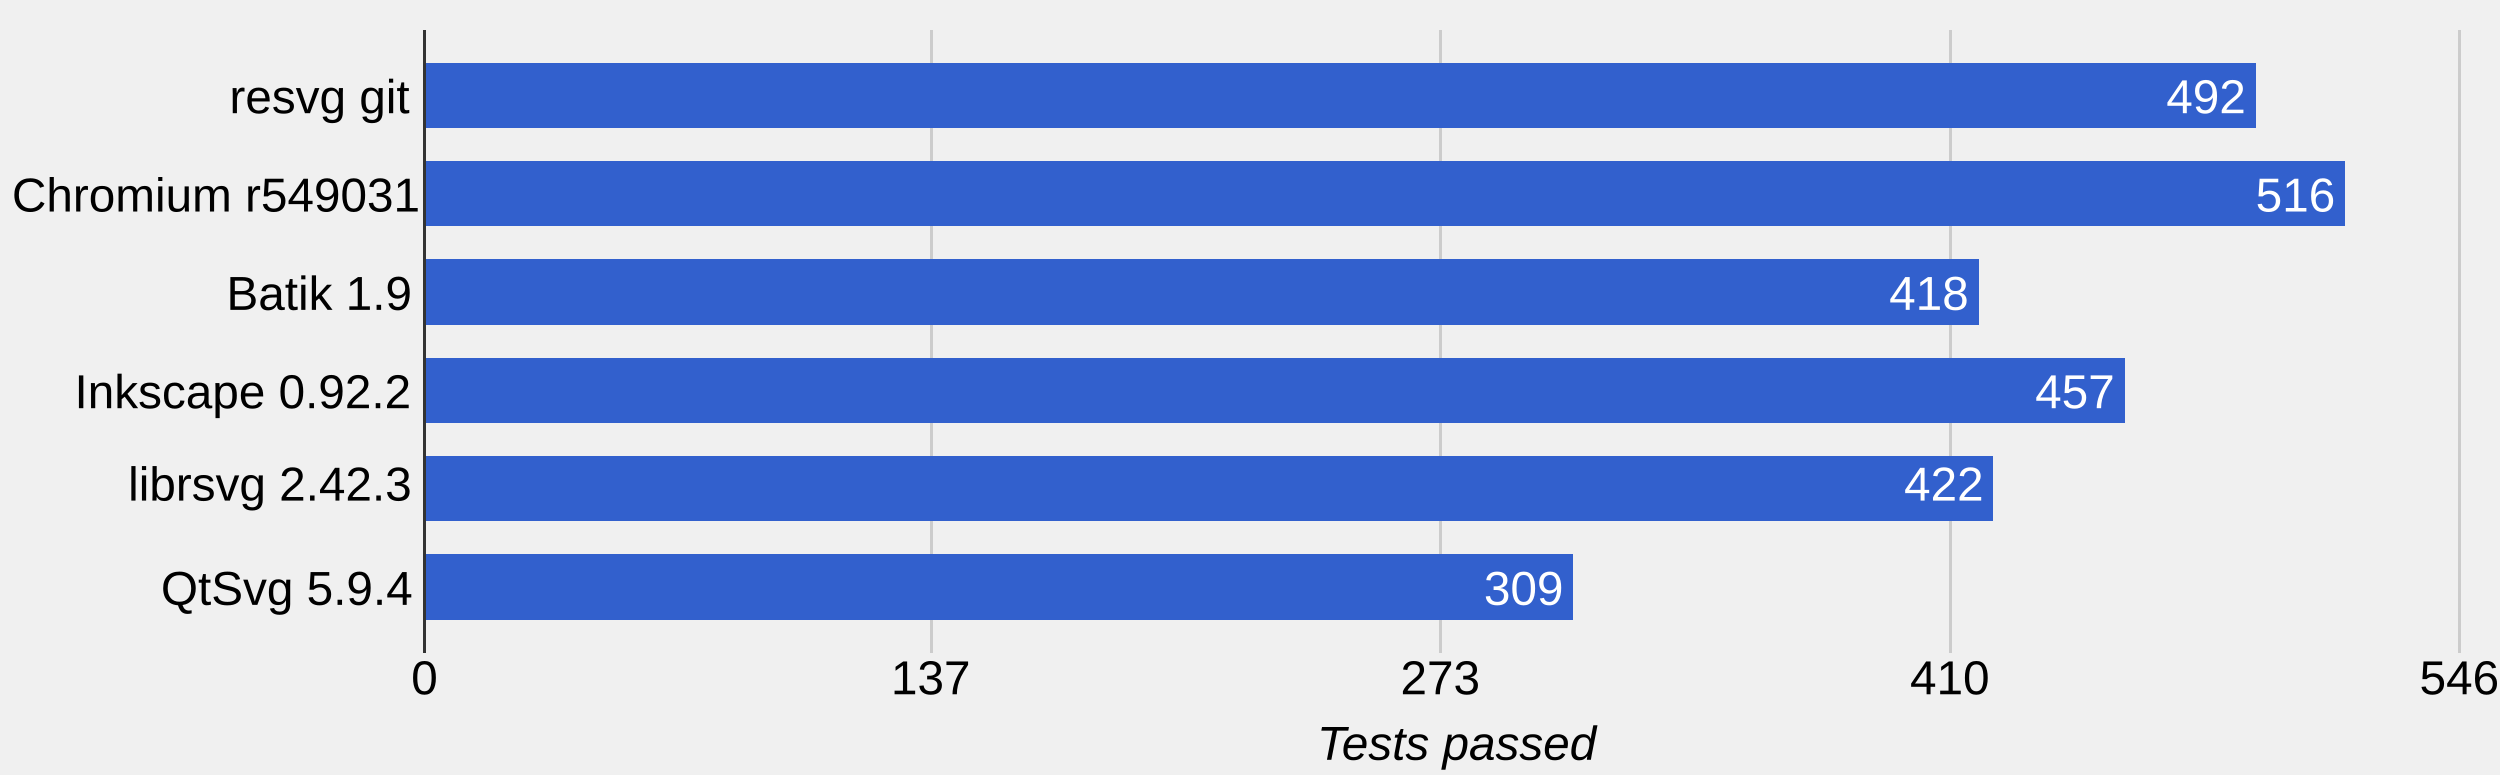
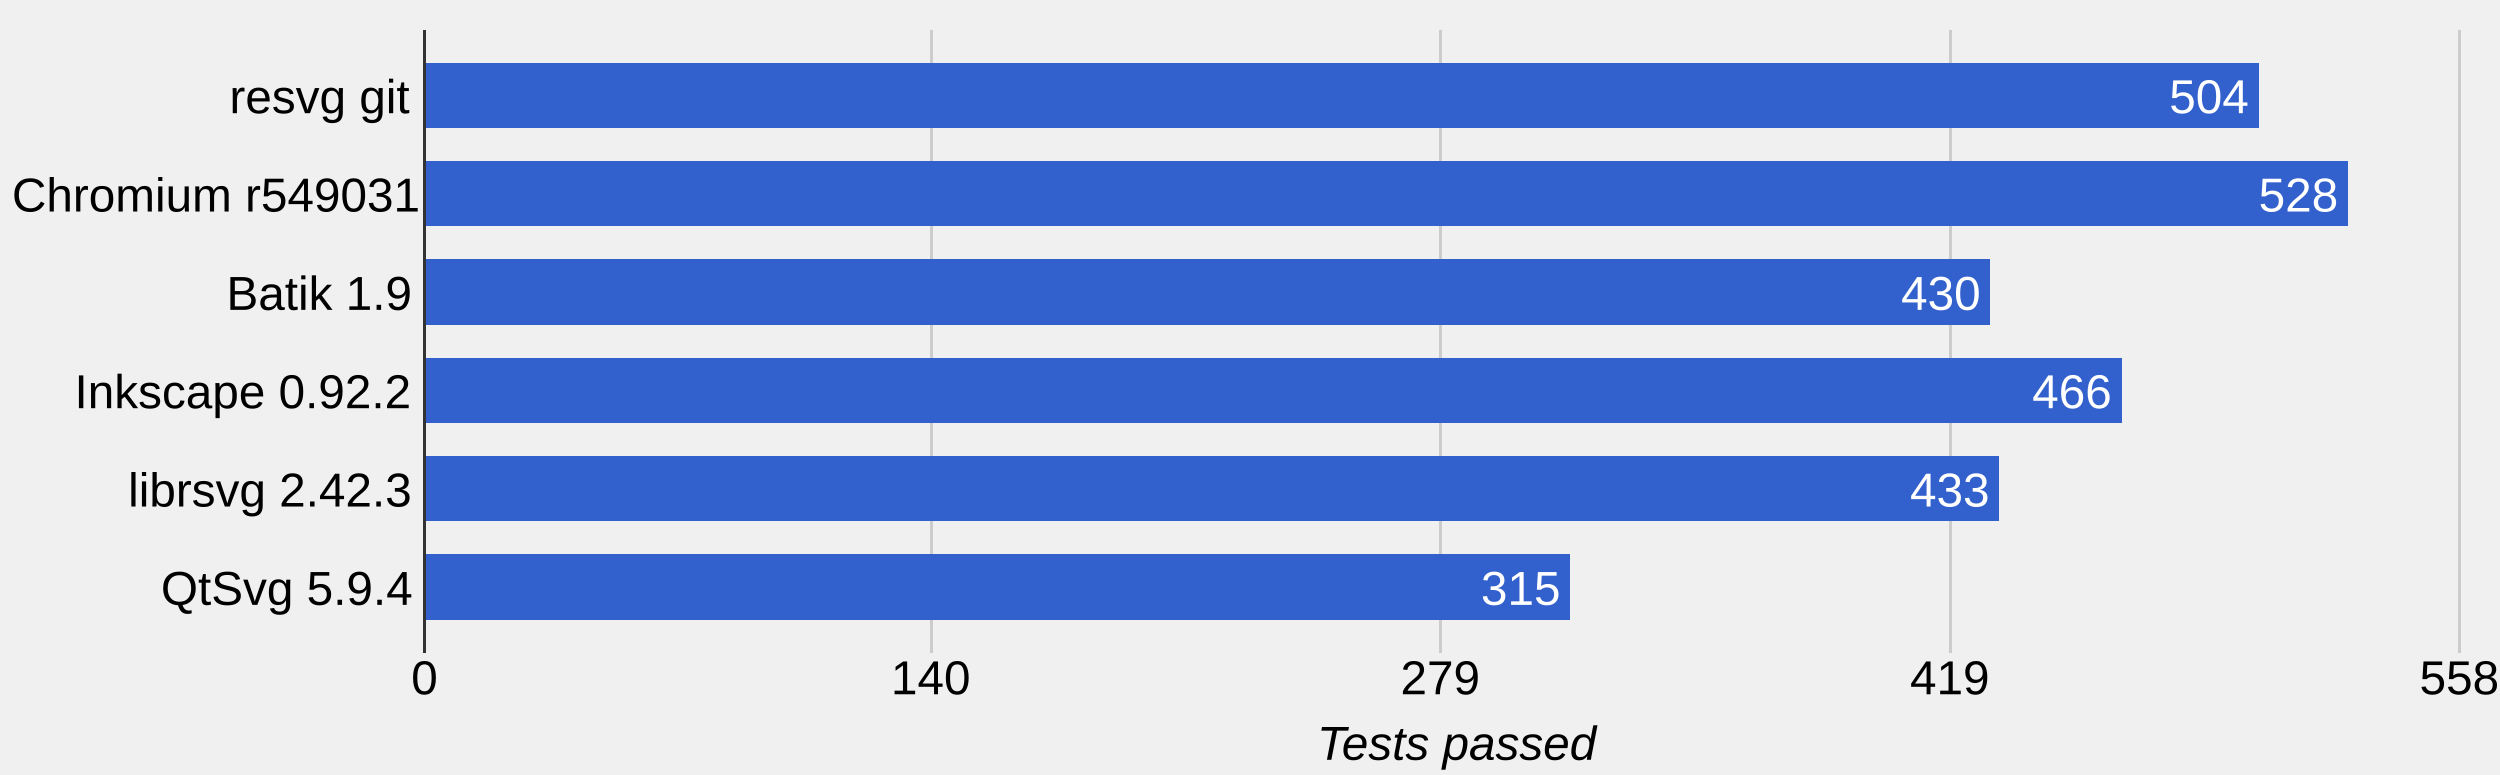
<svg xmlns="http://www.w3.org/2000/svg" height="260" shape-rendering="crispEdges" width="839">
  <text font-family="Arial" font-size="16" x="77" y="38">resvg git</text>
  <text font-family="Arial" font-size="16" x="4" y="71">Chromium r549031</text>
  <text font-family="Arial" font-size="16" x="76" y="104">Batik 1.9</text>
  <text font-family="Arial" font-size="16" x="25" y="137">Inkscape 0.92.2</text>
-   <text font-family="Arial" font-size="16" x="43" y="168">librsvg 2.42.3</text>
+   <text font-family="Arial" font-size="16" x="43" y="170">librsvg 2.42.3</text>
  <text font-family="Arial" font-size="16" x="54" y="203">QtSvg 5.9.4</text>
  <rect fill="#ccc" height="209" width="1" x="142" y="10" />
  <text fill="#000" font-family="Arial" font-size="16" x="138" y="233">0</text>
  <rect fill="#ccc" height="209" width="1" x="312" y="10" />
-   <text fill="#000" font-family="Arial" font-size="16" x="299" y="233">137</text>
+   <text fill="#000" font-family="Arial" font-size="16" x="299" y="233">140</text>
  <rect fill="#ccc" height="209" width="1" x="483" y="10" />
-   <text fill="#000" font-family="Arial" font-size="16" x="470" y="233">273</text>
+   <text fill="#000" font-family="Arial" font-size="16" x="470" y="233">279</text>
  <rect fill="#ccc" height="209" width="1" x="654" y="10" />
-   <text fill="#000" font-family="Arial" font-size="16" x="641" y="233">410</text>
+   <text fill="#000" font-family="Arial" font-size="16" x="641" y="233">419</text>
  <rect fill="#ccc" height="209" width="1" x="825" y="10" />
-   <text fill="#000" font-family="Arial" font-size="16" x="812" y="233">546</text>
-   <rect fill="#3260cd" height="22" width="615" x="142" y="21" />
-   <text fill="#fff" font-family="Arial" font-size="16" x="727" y="38">492</text>
-   <rect fill="#3260cd" height="22" width="645" x="142" y="54" />
-   <text fill="#fff" font-family="Arial" font-size="16" x="757" y="71">516</text>
-   <rect fill="#3260cd" height="22" width="522" x="142" y="87" />
-   <text fill="#fff" font-family="Arial" font-size="16" x="634" y="104">418</text>
-   <rect fill="#3260cd" height="22" width="571" x="142" y="120" />
-   <text fill="#fff" font-family="Arial" font-size="16" x="683" y="137">457</text>
-   <rect fill="#3260cd" height="22" width="527" x="142" y="153" />
-   <text fill="#fff" font-family="Arial" font-size="16" x="639" y="168">422</text>
-   <rect fill="#3260cd" height="22" width="386" x="142" y="186" />
-   <text fill="#fff" font-family="Arial" font-size="16" x="498" y="203">309</text>
+   <text fill="#000" font-family="Arial" font-size="16" x="812" y="233">558</text>
+   <rect fill="#3260cd" height="22" width="616" x="142" y="21" />
+   <text fill="#fff" font-family="Arial" font-size="16" x="728" y="38">504</text>
+   <rect fill="#3260cd" height="22" width="646" x="142" y="54" />
+   <text fill="#fff" font-family="Arial" font-size="16" x="758" y="71">528</text>
+   <rect fill="#3260cd" height="22" width="526" x="142" y="87" />
+   <text fill="#fff" font-family="Arial" font-size="16" x="638" y="104">430</text>
+   <rect fill="#3260cd" height="22" width="570" x="142" y="120" />
+   <text fill="#fff" font-family="Arial" font-size="16" x="682" y="137">466</text>
+   <rect fill="#3260cd" height="22" width="529" x="142" y="153" />
+   <text fill="#fff" font-family="Arial" font-size="16" x="641" y="170">433</text>
+   <rect fill="#3260cd" height="22" width="385" x="142" y="186" />
+   <text fill="#fff" font-family="Arial" font-size="16" x="497" y="203">315</text>
  <rect fill="#333" height="209" width="1" x="142" y="10" />
  <text font-family="Arial" font-size="16" font-style="italic" x="442" y="255">Tests passed</text>
</svg>
